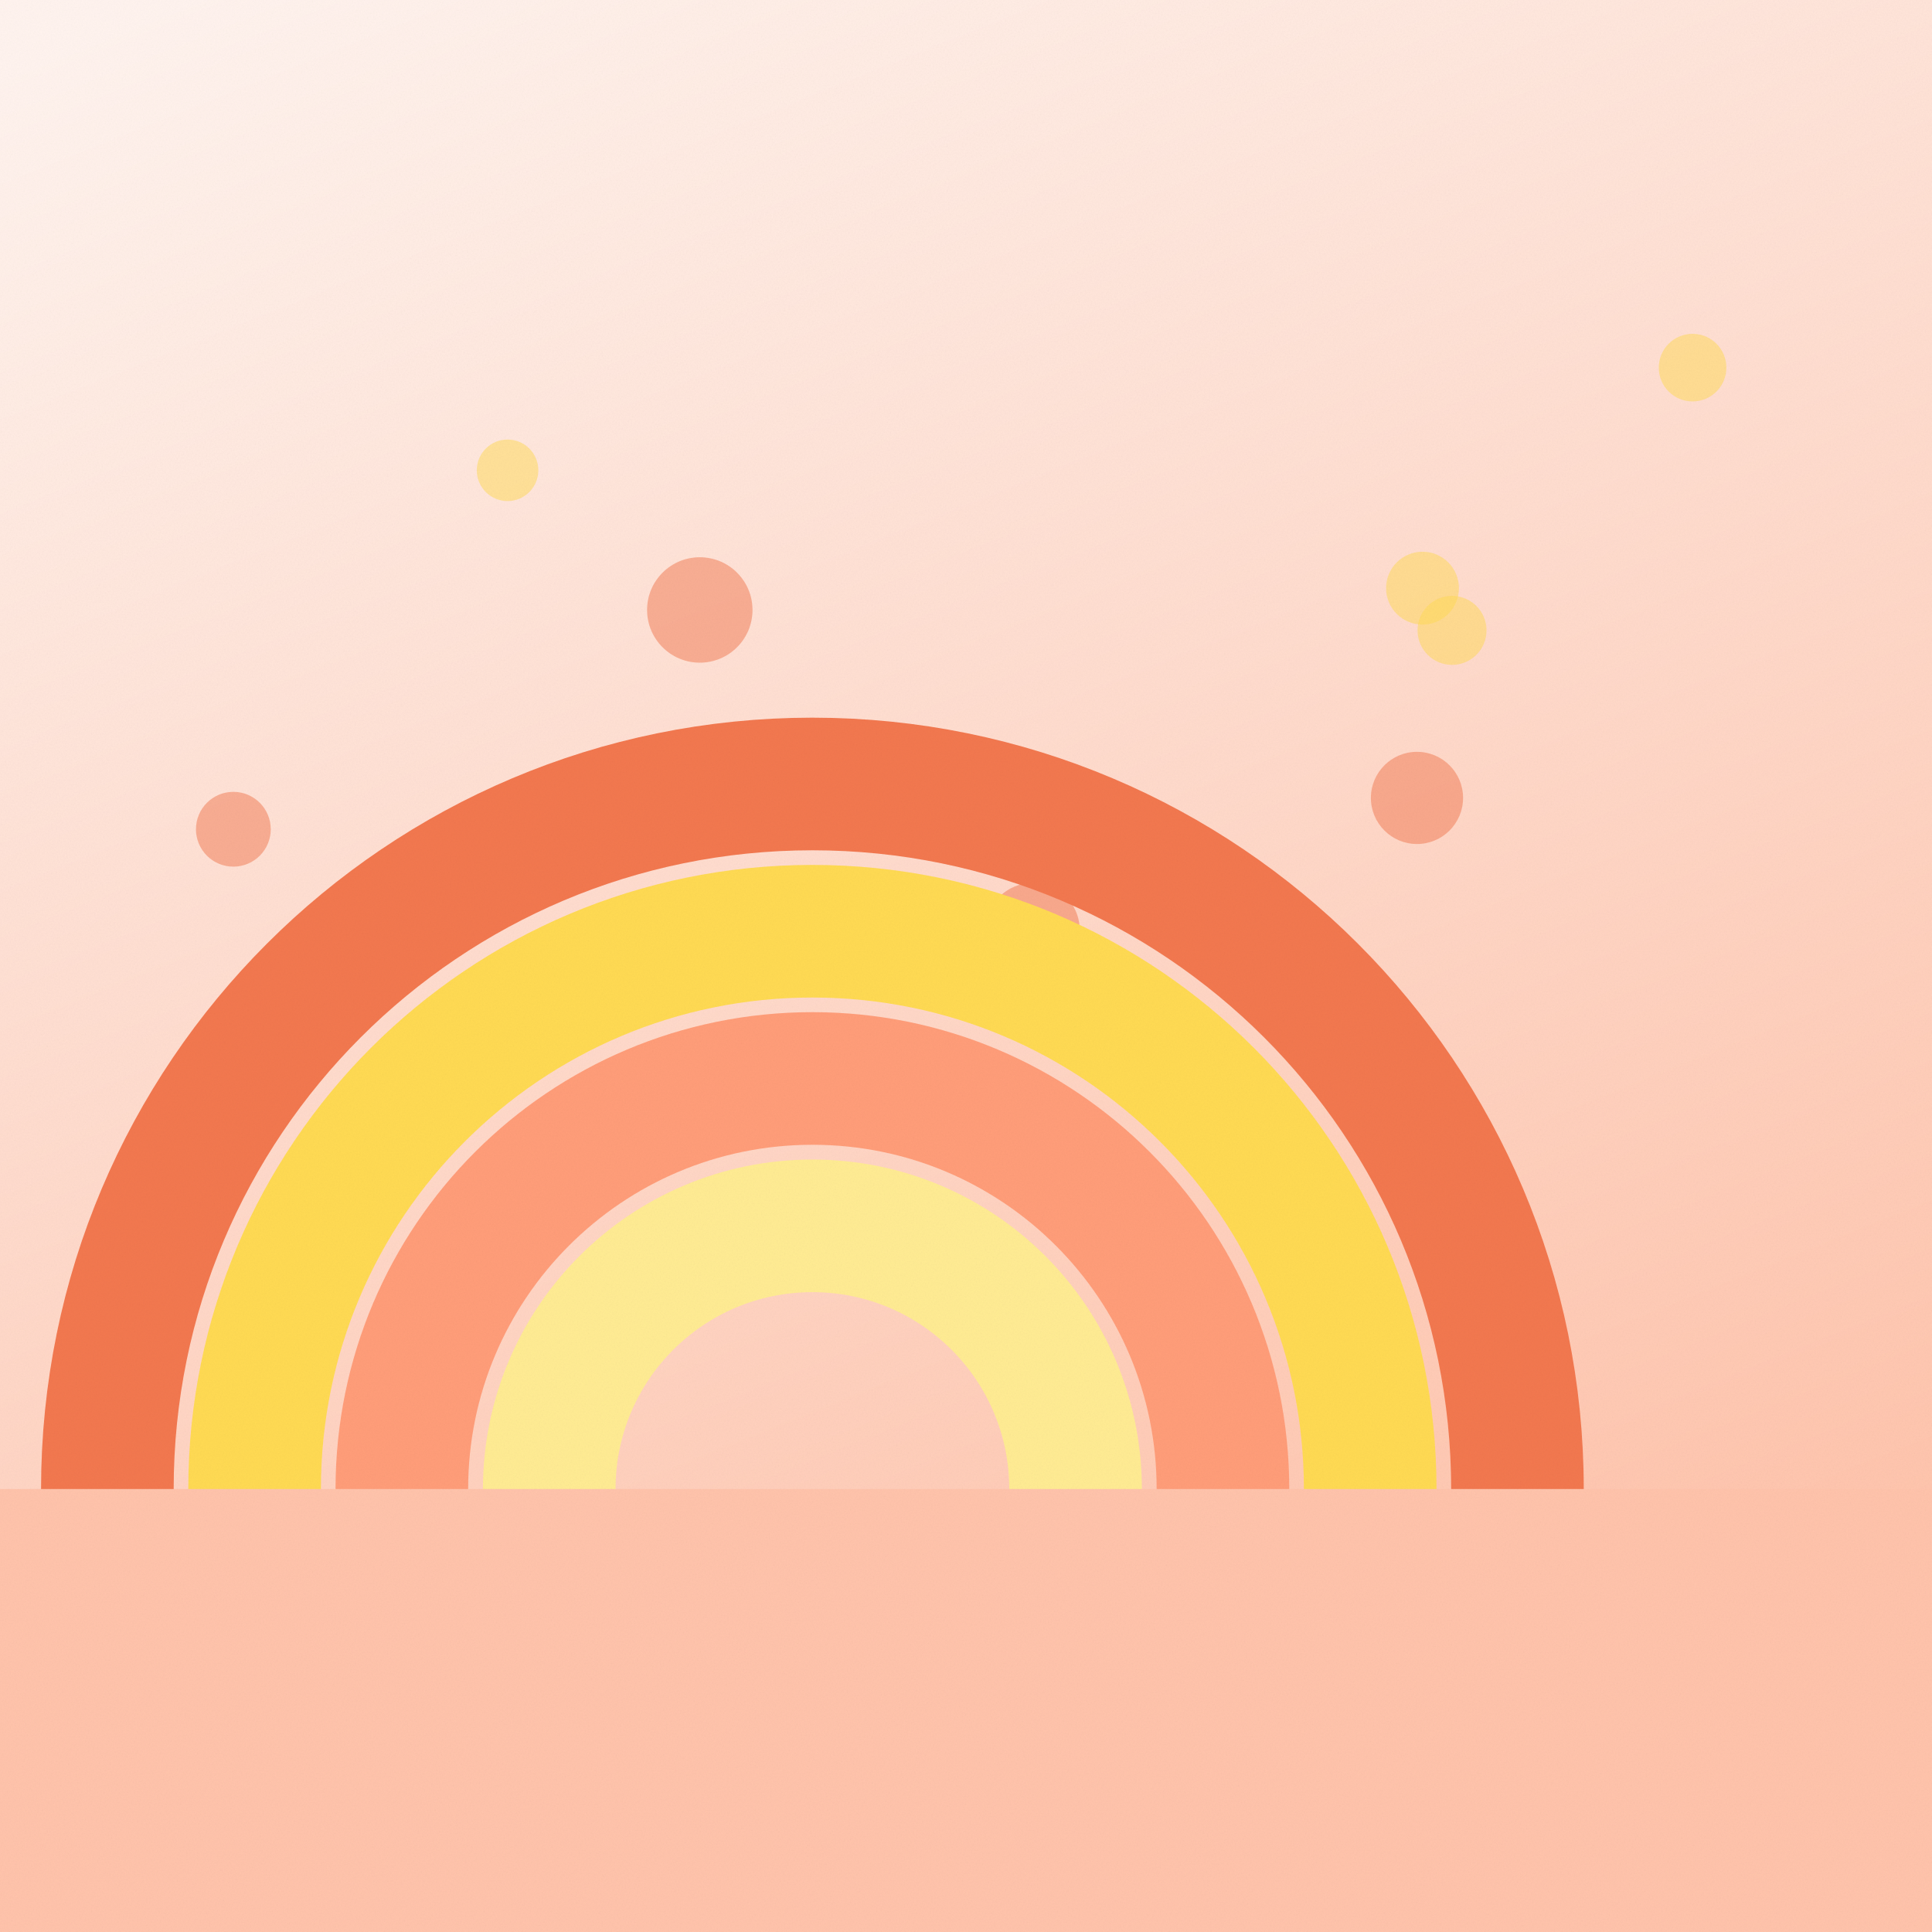
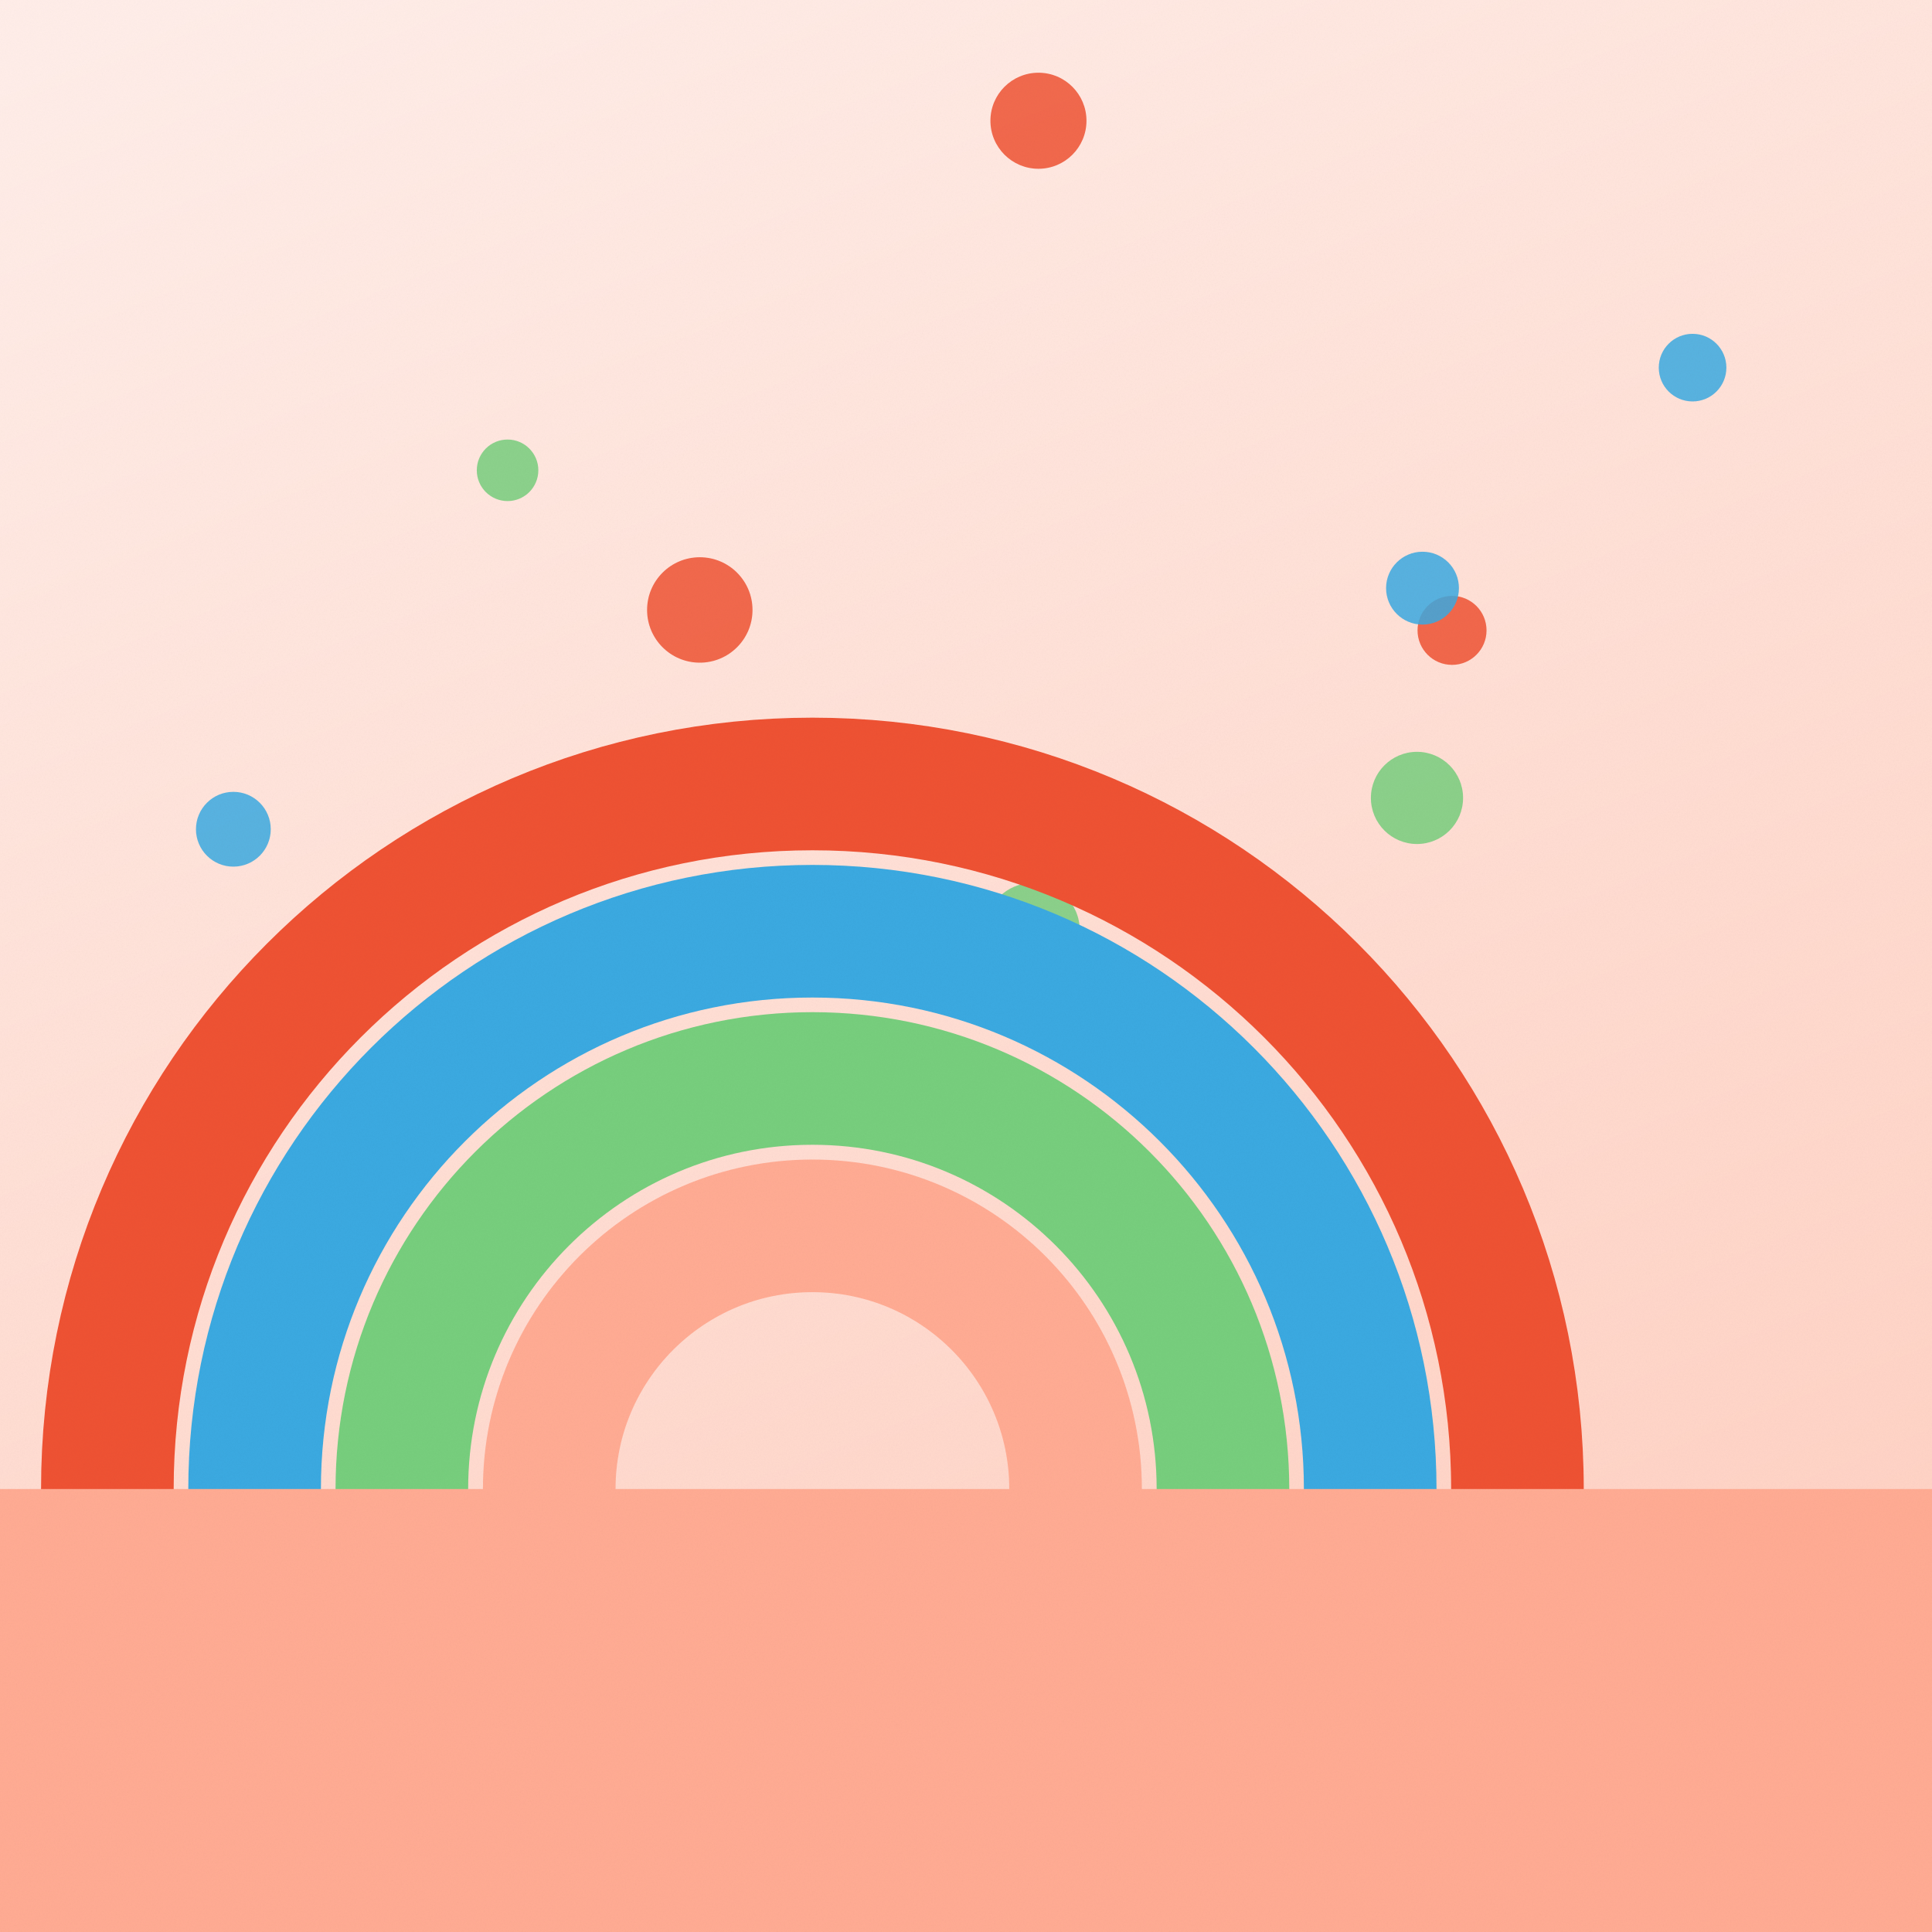
<svg xmlns="http://www.w3.org/2000/svg" viewBox="0 0 1400 1400" width="1400" height="1400" role="presentation">
  <defs>
    <linearGradient id="sky" x1="0.1" y1="0" x2="0.5" y2="1">
-       <stop offset="0%" stop-color="#FFF3EE" />
-       <stop offset="100%" stop-color="#FFC3AB" />
+       <stop offset="0%" stop-color="#FFEDE8" />
+       <stop offset="100%" stop-color="#FFD2C4" />
    </linearGradient>
    <filter id="grain" x="0" y="0" width="100%" height="100%">
      <feTurbulence type="fractalNoise" baseFrequency="0.9" numOctaves="3" stitchTiles="stitch" />
      <feColorMatrix type="saturate" values="0" />
    </filter>
  </defs>
  <rect width="1400" height="1400" fill="url(#sky)" />
-   <circle cx="1226.5" cy="266.4" r="24.5" fill="#FFDA53" opacity="0.5" />
-   <circle cx="748.3" cy="673.9" r="34.1" fill="#F2784F" opacity="0.5" />
-   <circle cx="1052.2" cy="456.8" r="25" fill="#FFDA53" opacity="0.5" />
-   <circle cx="169.1" cy="600.9" r="27.1" fill="#F2784F" opacity="0.5" />
-   <circle cx="367.8" cy="340.8" r="22.3" fill="#FFDA53" opacity="0.5" />
-   <circle cx="507.1" cy="442" r="38.2" fill="#F2784F" opacity="0.5" />
-   <circle cx="1030.8" cy="426.2" r="26.4" fill="#FFDA53" opacity="0.5" />
-   <circle cx="1026.8" cy="578.2" r="33.4" fill="#F2784F" opacity="0.5" />
-   <path d="M 77.8 1079 A 510.9 510.9 0 0 1 1099.6 1079" fill="none" stroke="#F2784F" stroke-width="96.1" stroke-linecap="round" />
-   <path d="M 184.5 1079 A 404.2 404.2 0 0 1 992.9 1079" fill="none" stroke="#FFDA53" stroke-width="96.1" stroke-linecap="round" />
-   <path d="M 291.2 1079 A 297.5 297.5 0 0 1 886.2 1079" fill="none" stroke="#FF9D79" stroke-width="96.1" stroke-linecap="round" />
-   <path d="M 398 1079 A 190.7 190.7 0 0 1 779.4 1079" fill="none" stroke="#FFEB93" stroke-width="96.1" stroke-linecap="round" />
-   <path d="M0 1079 H 1400 V 1400 H 0 Z" fill="#FFC3AB" />
-   <rect width="1400" height="1400" filter="url(#grain)" opacity="0.07" style="mix-blend-mode:multiply" />
+   <circle cx="1226.5" cy="266.4" r="24.5" fill="#3BA9E0" opacity="0.85" />
+   <circle cx="748.3" cy="673.9" r="34.1" fill="#77CE7D" opacity="0.85" />
+   <circle cx="1052.2" cy="456.8" r="25" fill="#EE5233" opacity="0.85" />
+   <circle cx="169.1" cy="600.9" r="27.1" fill="#3BA9E0" opacity="0.85" />
+   <circle cx="367.8" cy="340.8" r="22.3" fill="#77CE7D" opacity="0.85" />
+   <circle cx="507.1" cy="442" r="38.2" fill="#EE5233" opacity="0.85" />
+   <circle cx="1030.8" cy="426.2" r="26.4" fill="#3BA9E0" opacity="0.85" />
+   <circle cx="1026.8" cy="578.2" r="33.4" fill="#77CE7D" opacity="0.85" />
+   <circle cx="752.5" cy="87.5" r="34.8" fill="#EE5233" opacity="0.85" />
+   <path d="M 77.8 1079 A 510.9 510.9 0 0 1 1099.6 1079" fill="none" stroke="#EE5233" stroke-width="96.1" stroke-linecap="round" />
+   <path d="M 184.5 1079 A 404.2 404.2 0 0 1 992.9 1079" fill="none" stroke="#3BA9E0" stroke-width="96.1" stroke-linecap="round" />
+   <path d="M 291.2 1079 A 297.5 297.5 0 0 1 886.2 1079" fill="none" stroke="#77CE7D" stroke-width="96.1" stroke-linecap="round" />
+   <path d="M 398 1079 A 190.7 190.7 0 0 1 779.4 1079" fill="none" stroke="#FFAB93" stroke-width="96.1" stroke-linecap="round" />
+   <path d="M0 1079 H 1400 V 1400 H 0 Z" fill="#FFAB93" />
+   <rect width="1400" height="1400" filter="url(#grain)" opacity="0.05" style="mix-blend-mode:multiply" />
</svg>
